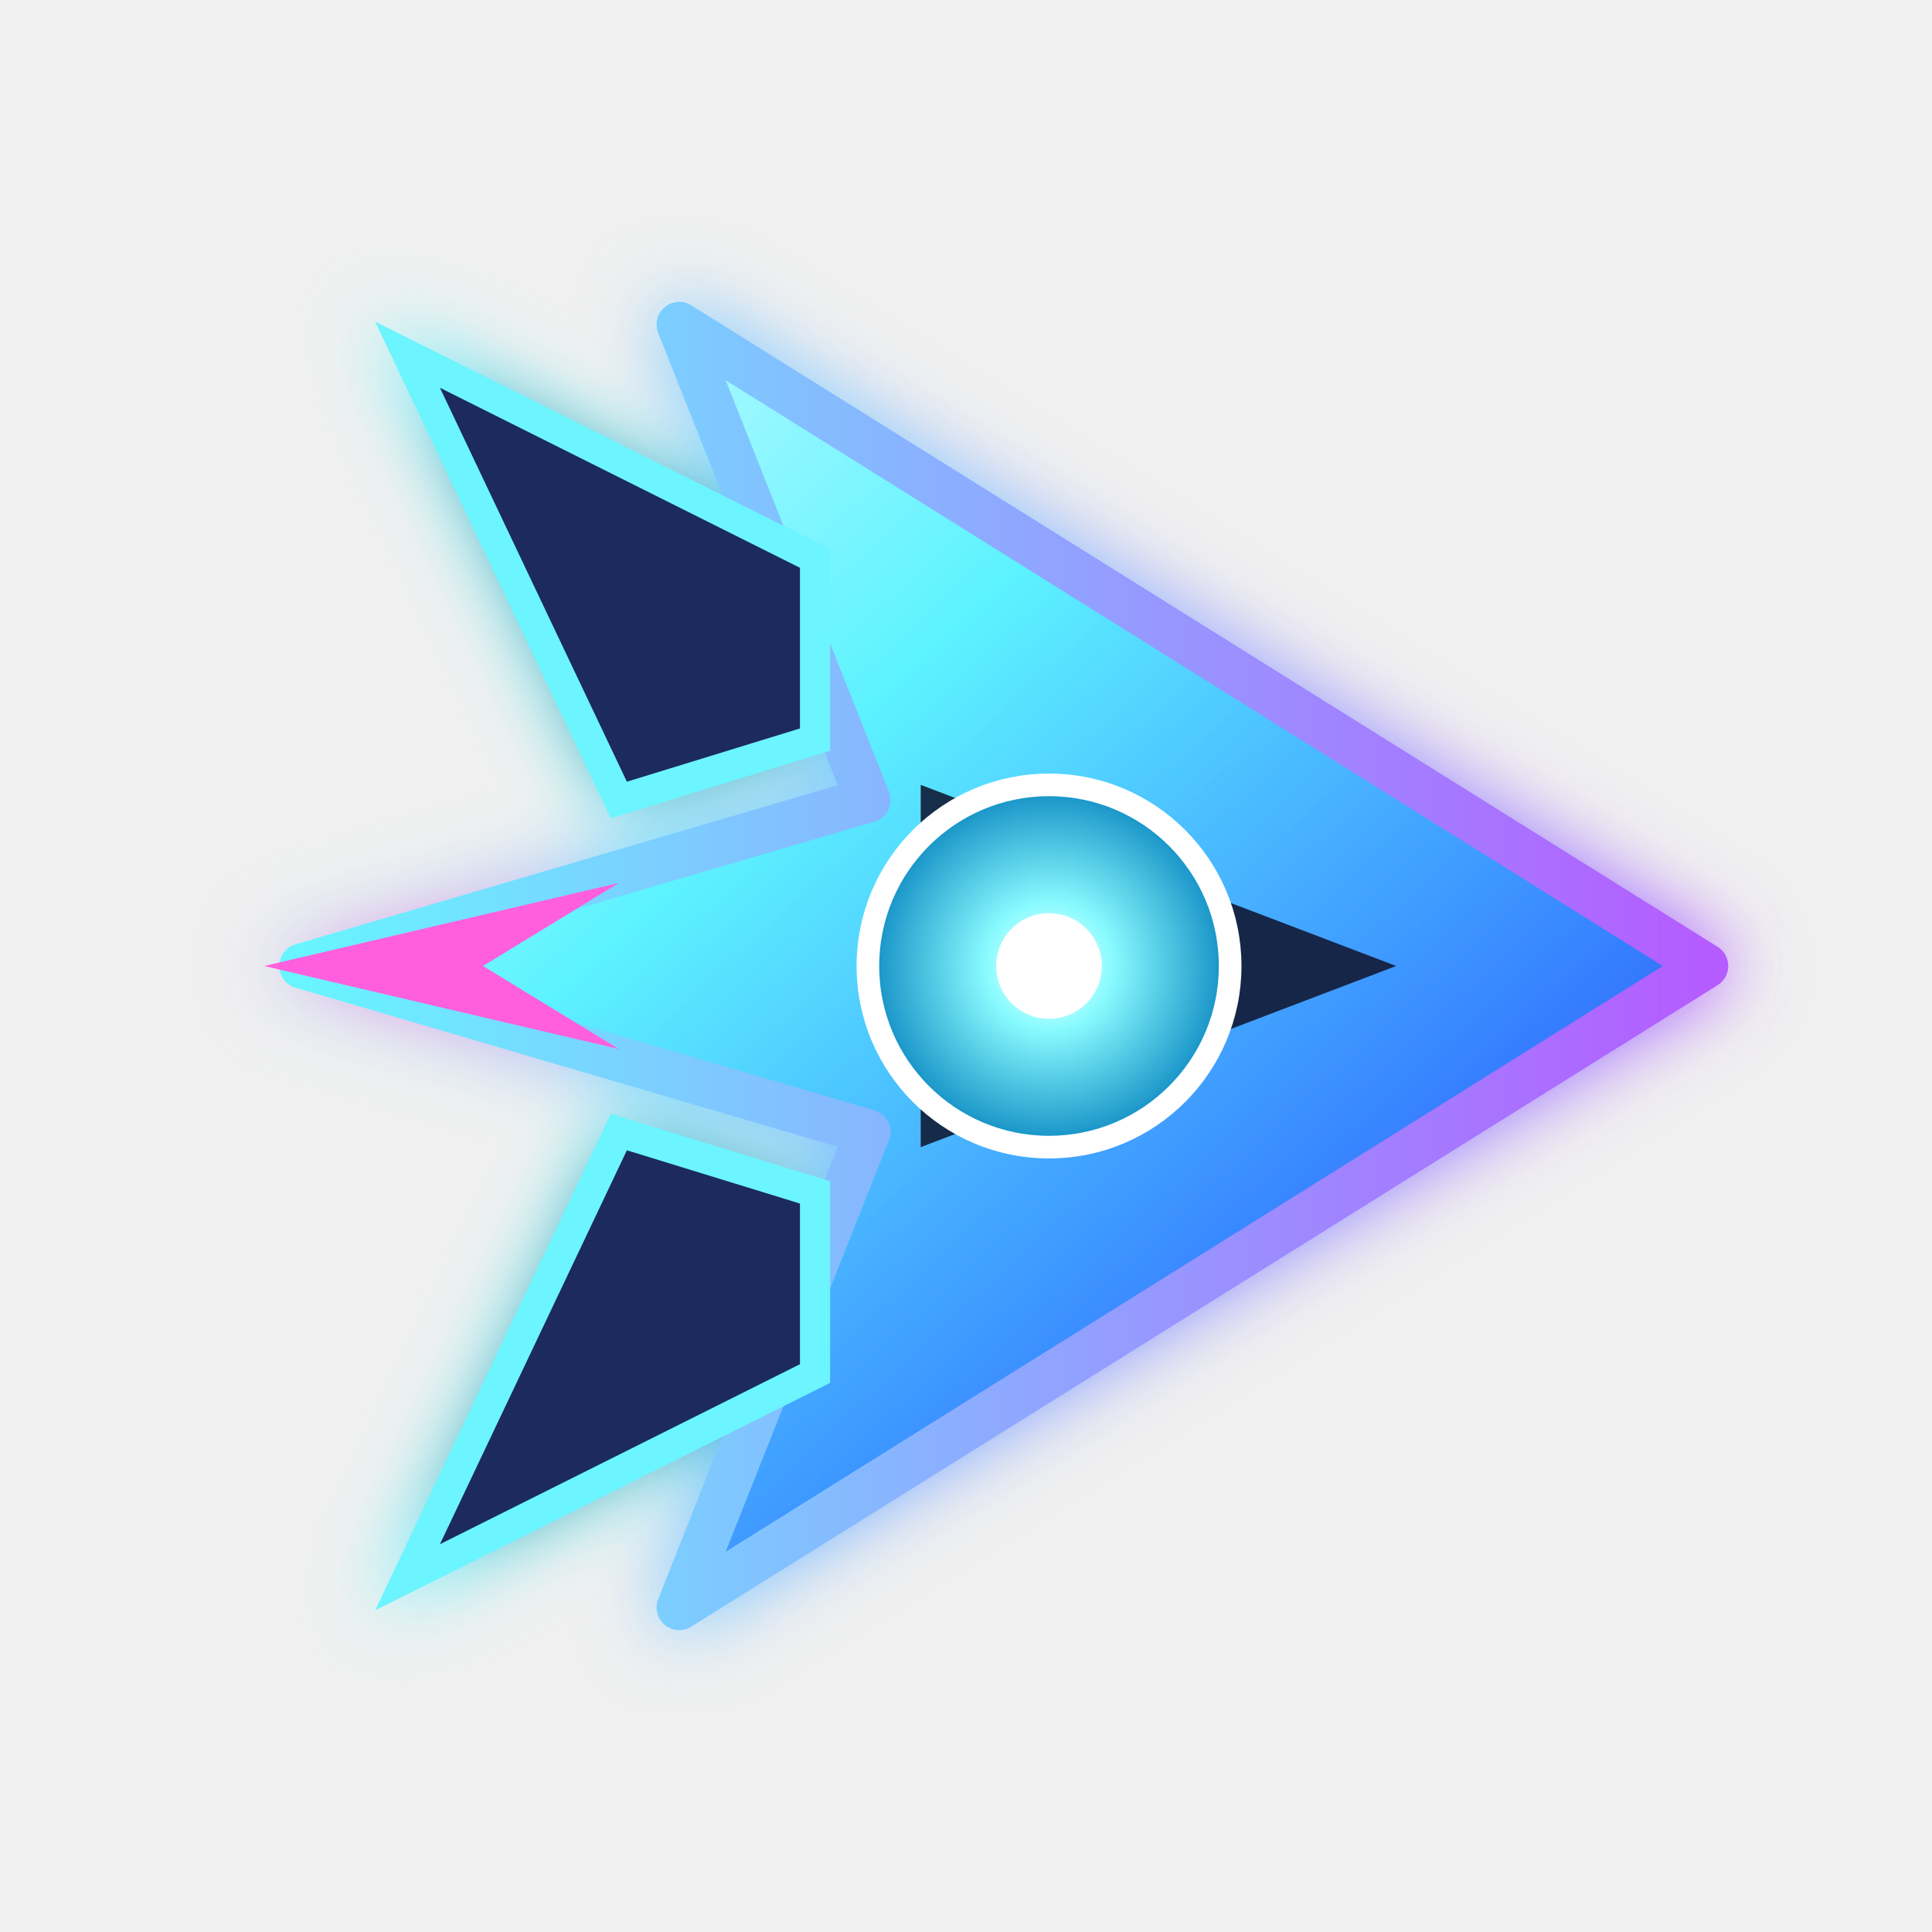
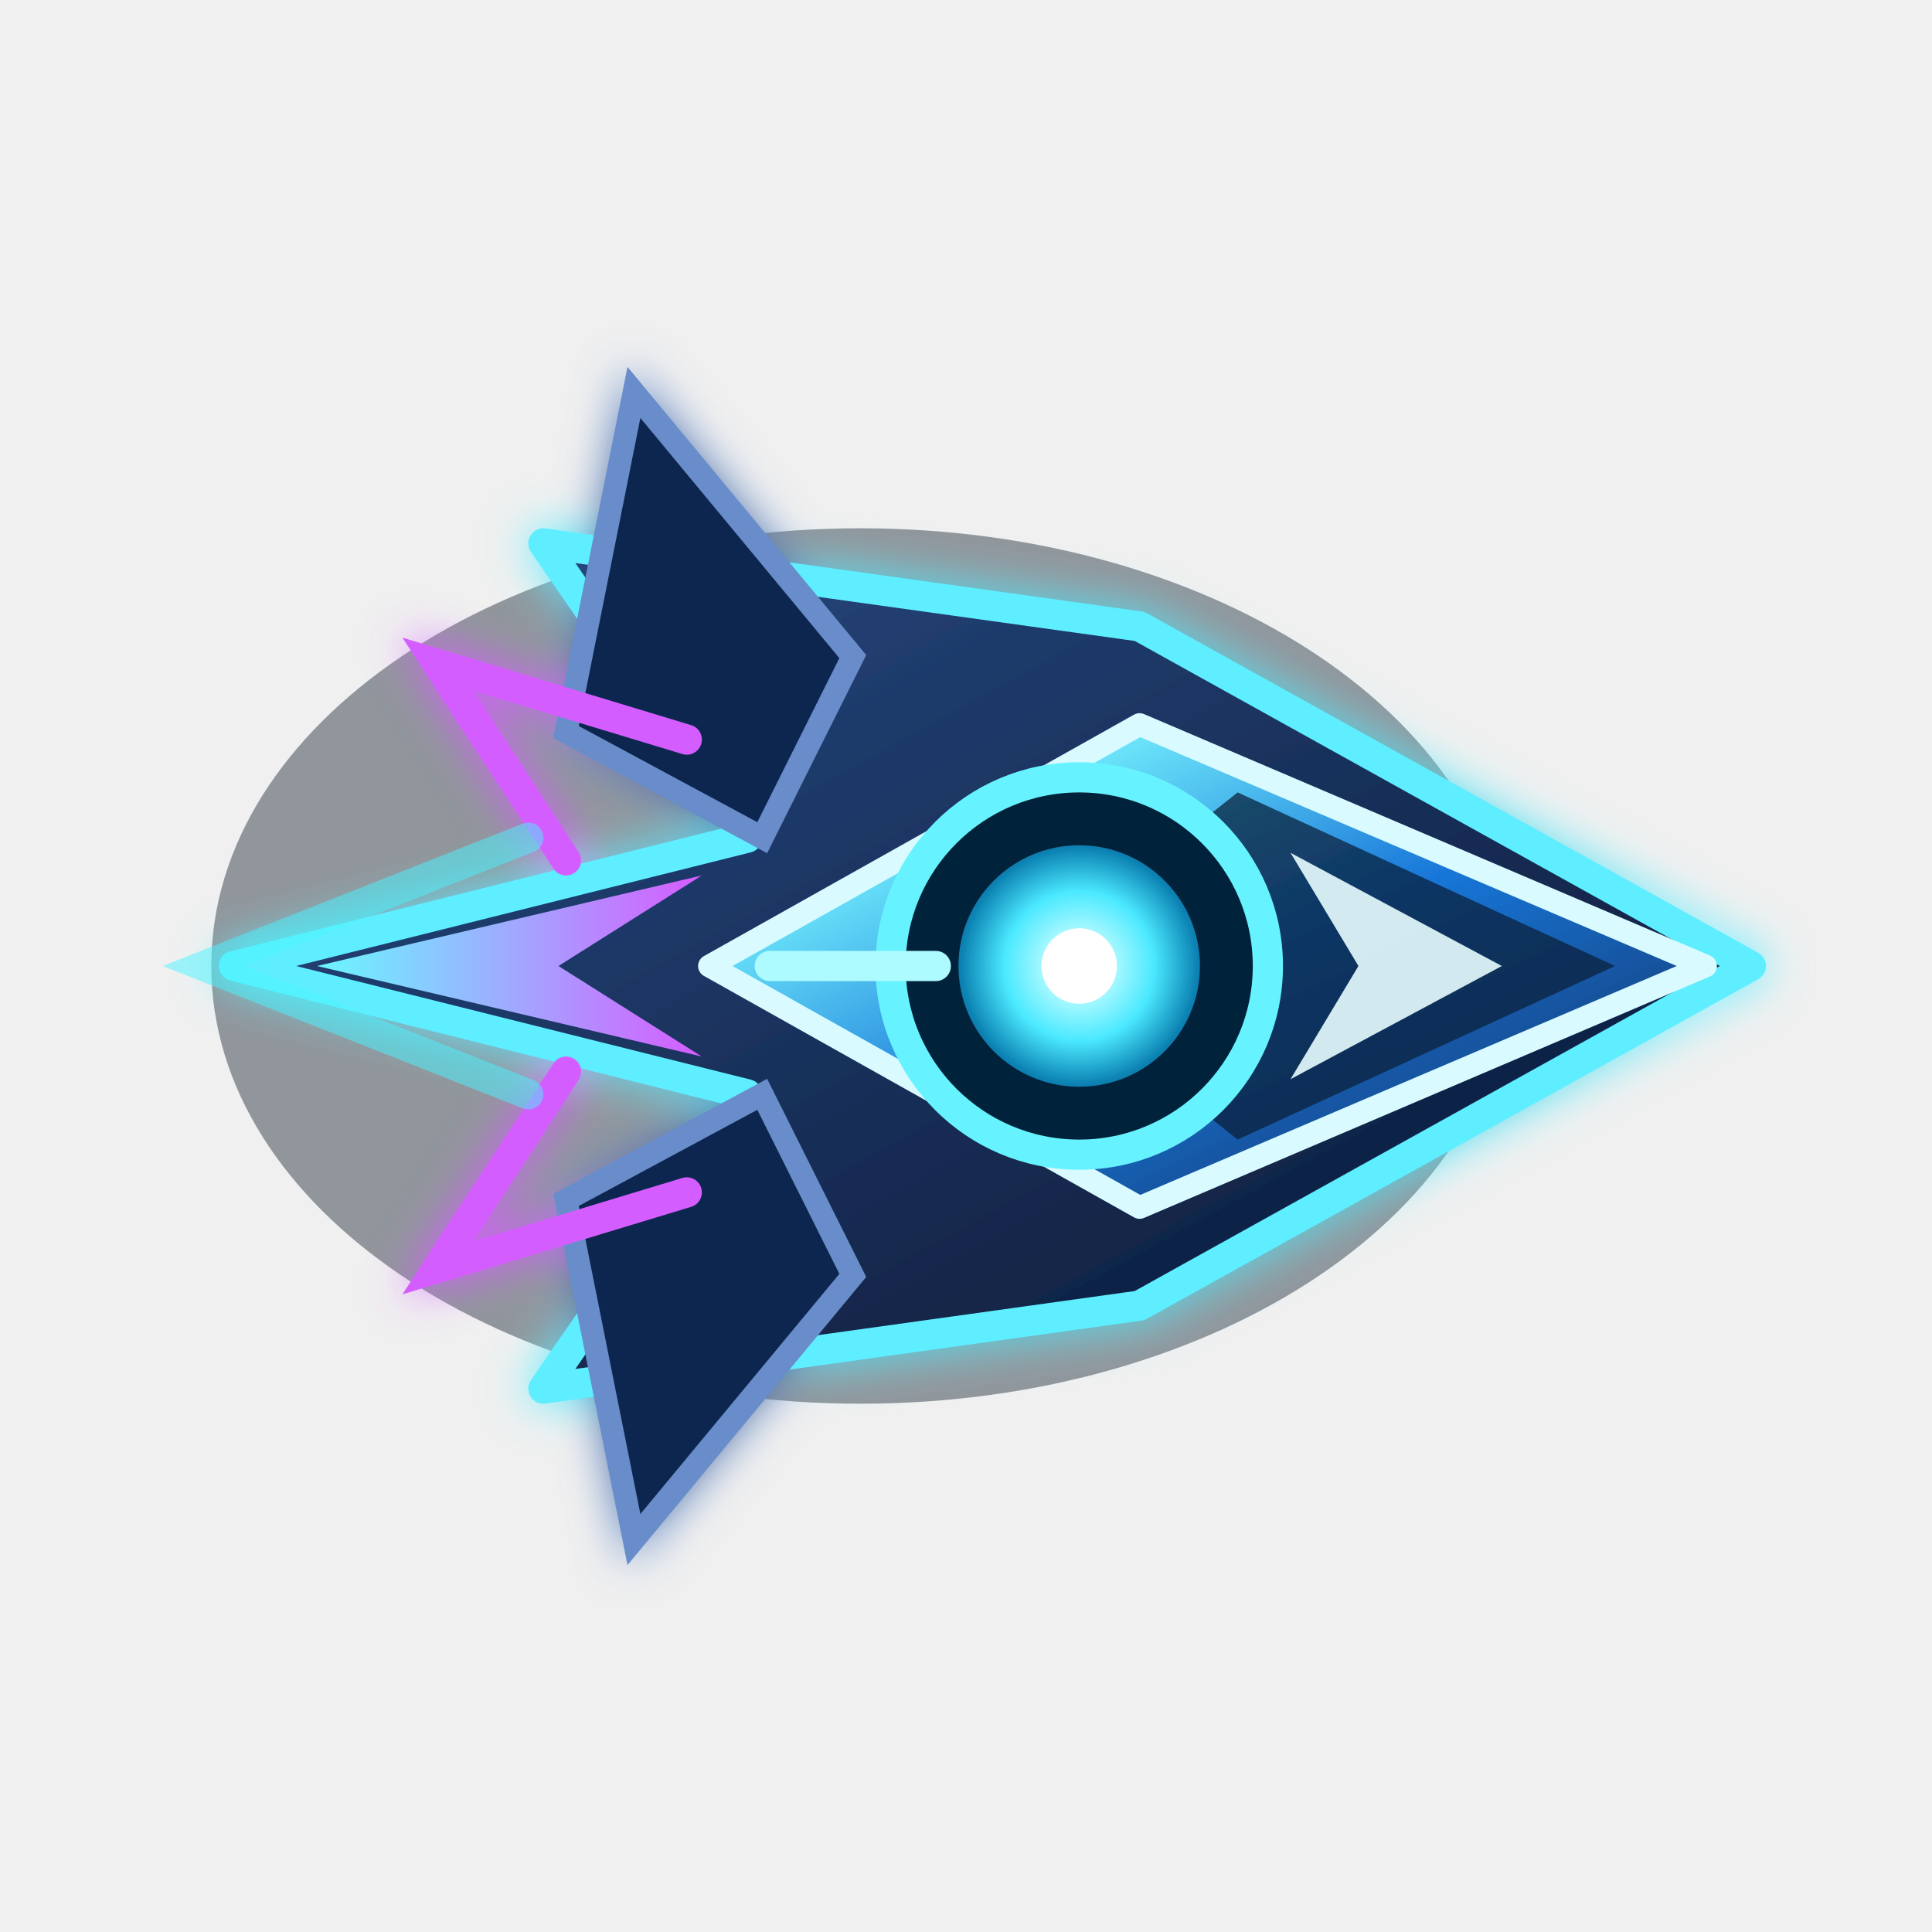
<svg xmlns="http://www.w3.org/2000/svg" viewBox="0 0 256 256">
  <defs>
-     <linearGradient id="body" x1="0" y1="0" x2="1" y2="1">
-       <stop stop-color="#dffcff" />
-       <stop offset=".35" stop-color="#5df3ff" />
-       <stop offset=".72" stop-color="#357dff" />
-       <stop offset="1" stop-color="#3b1b75" />
+     <linearGradient id="hull" x1="0" y1="0" x2="1" y2="1">
+       <stop stop-color="#f1fdff" />
+       <stop offset=".18" stop-color="#78f6ff" />
+       <stop offset=".52" stop-color="#1977d9" />
+       <stop offset="1" stop-color="#12234f" />
    </linearGradient>
-     <linearGradient id="edge" x1="0" y1="0" x2="1" y2="0">
-       <stop stop-color="#68f5ff" />
-       <stop offset="1" stop-color="#b45cff" />
+     <linearGradient id="wing" x1="0" y1="0" x2="1" y2="1">
+       <stop stop-color="#294c86" />
+       <stop offset="1" stop-color="#08152f" />
+     </linearGradient>
+     <linearGradient id="violet" x1="0" y1="0" x2="1" y2="0">
+       <stop stop-color="#69f7ff" />
+       <stop offset="1" stop-color="#d65cff" />
    </linearGradient>
    <radialGradient id="core">
      <stop stop-color="#fff" />
-       <stop offset=".35" stop-color="#89fbff" />
-       <stop offset="1" stop-color="#118dc4" />
+       <stop offset=".24" stop-color="#b9fbff" />
+       <stop offset=".62" stop-color="#4be9ff" />
+       <stop offset="1" stop-color="#087cae" />
    </radialGradient>
-     <filter id="glow">
-       <feGaussianBlur stdDeviation="5" result="b" />
+     <filter id="glow" x="-30%" y="-30%" width="160%" height="160%">
+       <feGaussianBlur stdDeviation="3" result="b" />
      <feMerge>
        <feMergeNode in="b" />
        <feMergeNode in="SourceGraphic" />
      </feMerge>
    </filter>
  </defs>
+   <ellipse cx="114" cy="128" rx="86" ry="58" fill="#03101f" opacity=".4" />
  <g filter="url(#glow)">
-     <path d="M226 128 90 43l25 63-75 22 75 22-25 63z" fill="url(#body)" stroke="url(#edge)" stroke-width="6" stroke-linejoin="round" />
-     <path d="M108 74 54 47l28 59 26-8zM108 182 54 209l28-59 26 8z" fill="#1b2b5c" stroke="#6cf4ff" stroke-width="4" />
-     <path d="m185 128-63-24v48z" fill="#101a35" opacity=".9" />
-     <circle cx="139" cy="128" r="24" fill="url(#core)" stroke="#fff" stroke-width="3" />
-     <circle cx="139" cy="128" r="7" fill="#fff" />
-     <path d="M82 117 35 128l47 11-18-11z" fill="#ff5fdd" />
+     <path d="M232 128 151 83 72 72l27 39-68 17 68 17-27 39 79-11z" fill="url(#wing)" stroke="#5eeeff" stroke-width="4" stroke-linejoin="round" />
+     <path d="M226 128 151 96 94 128l57 32z" fill="url(#hull)" stroke="#d9fbff" stroke-width="3" stroke-linejoin="round" />
+     <path d="M164 105 214 128l-50 23-29-23z" fill="#071d38" opacity=".72" />
+     <path d="M113 87 84 52 75 97 101 111zM113 169 84 204 75 159 101 145z" fill="#11284f" stroke="#688dca" stroke-width="3" />
+     <path d="M93 116 42 128l51 12-19-12z" fill="url(#violet)" />
+     <path d="M91 98 58 88l17 26M91 158l-33 10 17-26" fill="none" stroke="#d45dff" stroke-width="4" stroke-linecap="round" />
+     <circle cx="143" cy="128" r="25" fill="#06233a" stroke="#66f3ff" stroke-width="4" />
+     <circle cx="143" cy="128" r="16" fill="url(#core)" />
+     <circle cx="143" cy="128" r="5" fill="#fff" />
+     <path d="M171 113 199 128l-28 15 9-15z" fill="#e8feff" opacity=".9" />
+     <path d="M102 128h22" stroke="#aefbff" stroke-width="4" stroke-linecap="round" />
  </g>
+   <path d="M70 111 27 128l43 17" fill="none" stroke="#4af4ff" stroke-width="4" opacity=".5" stroke-linecap="round" />
</svg>
